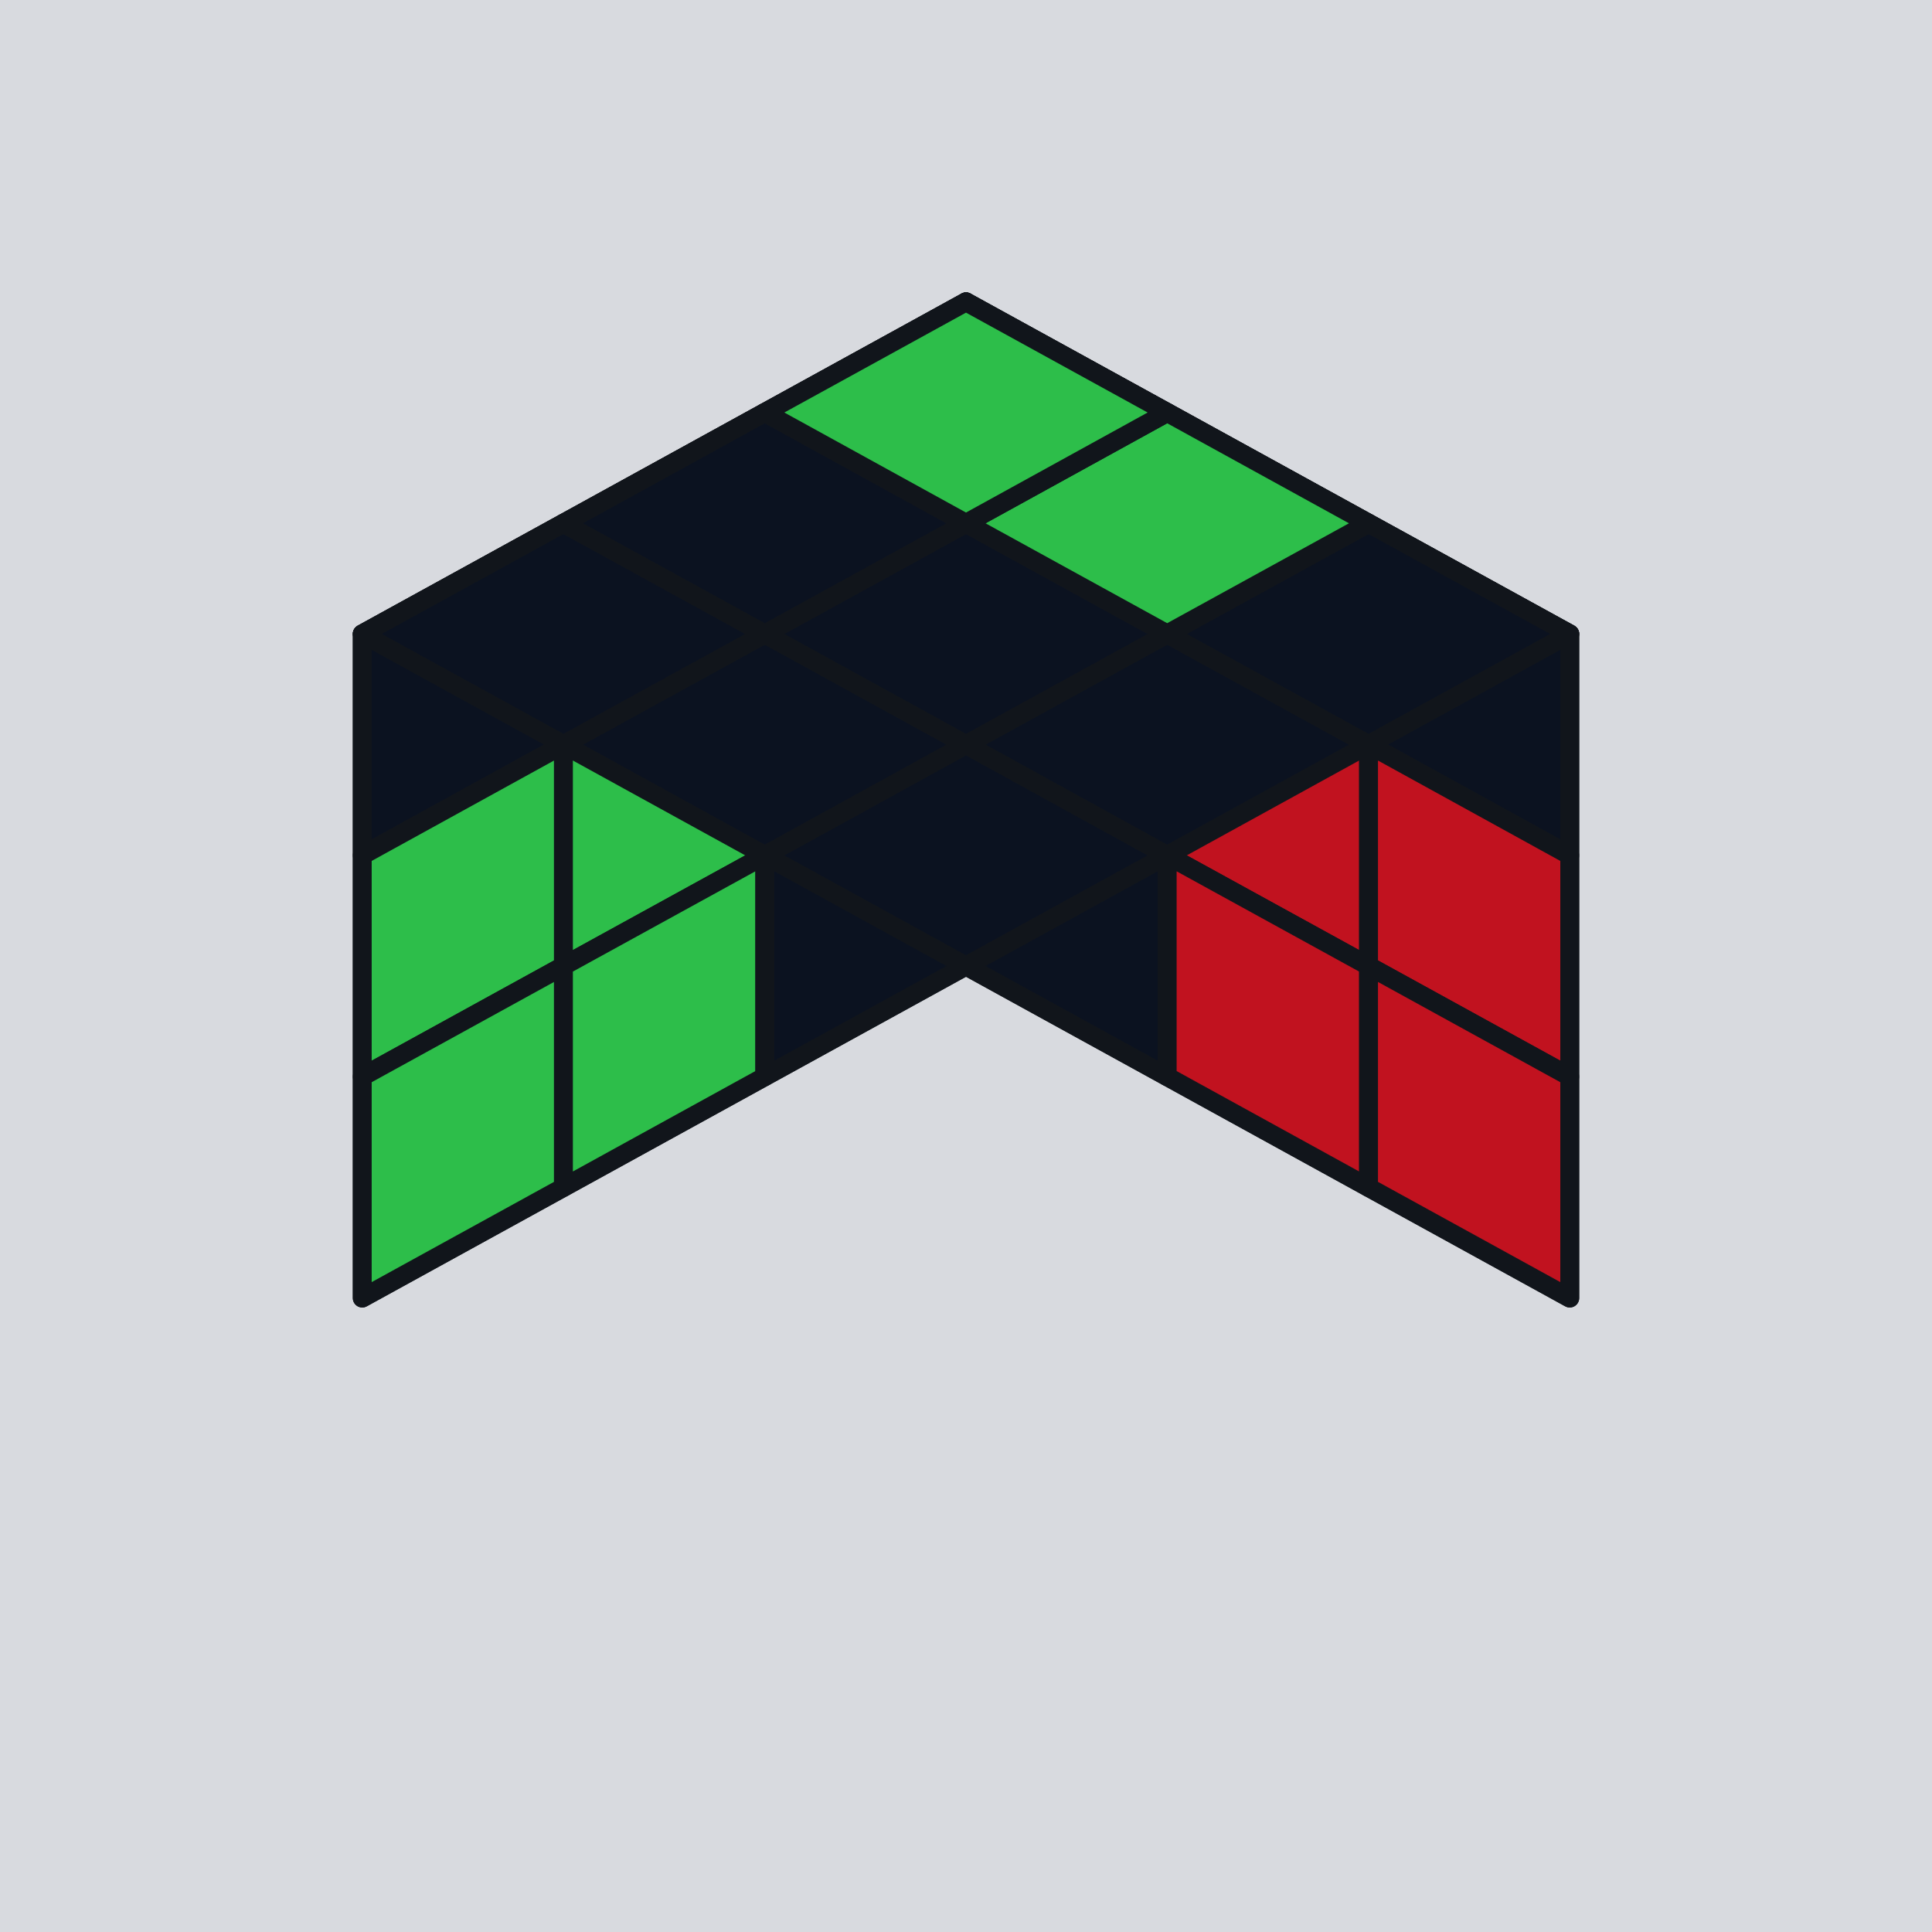
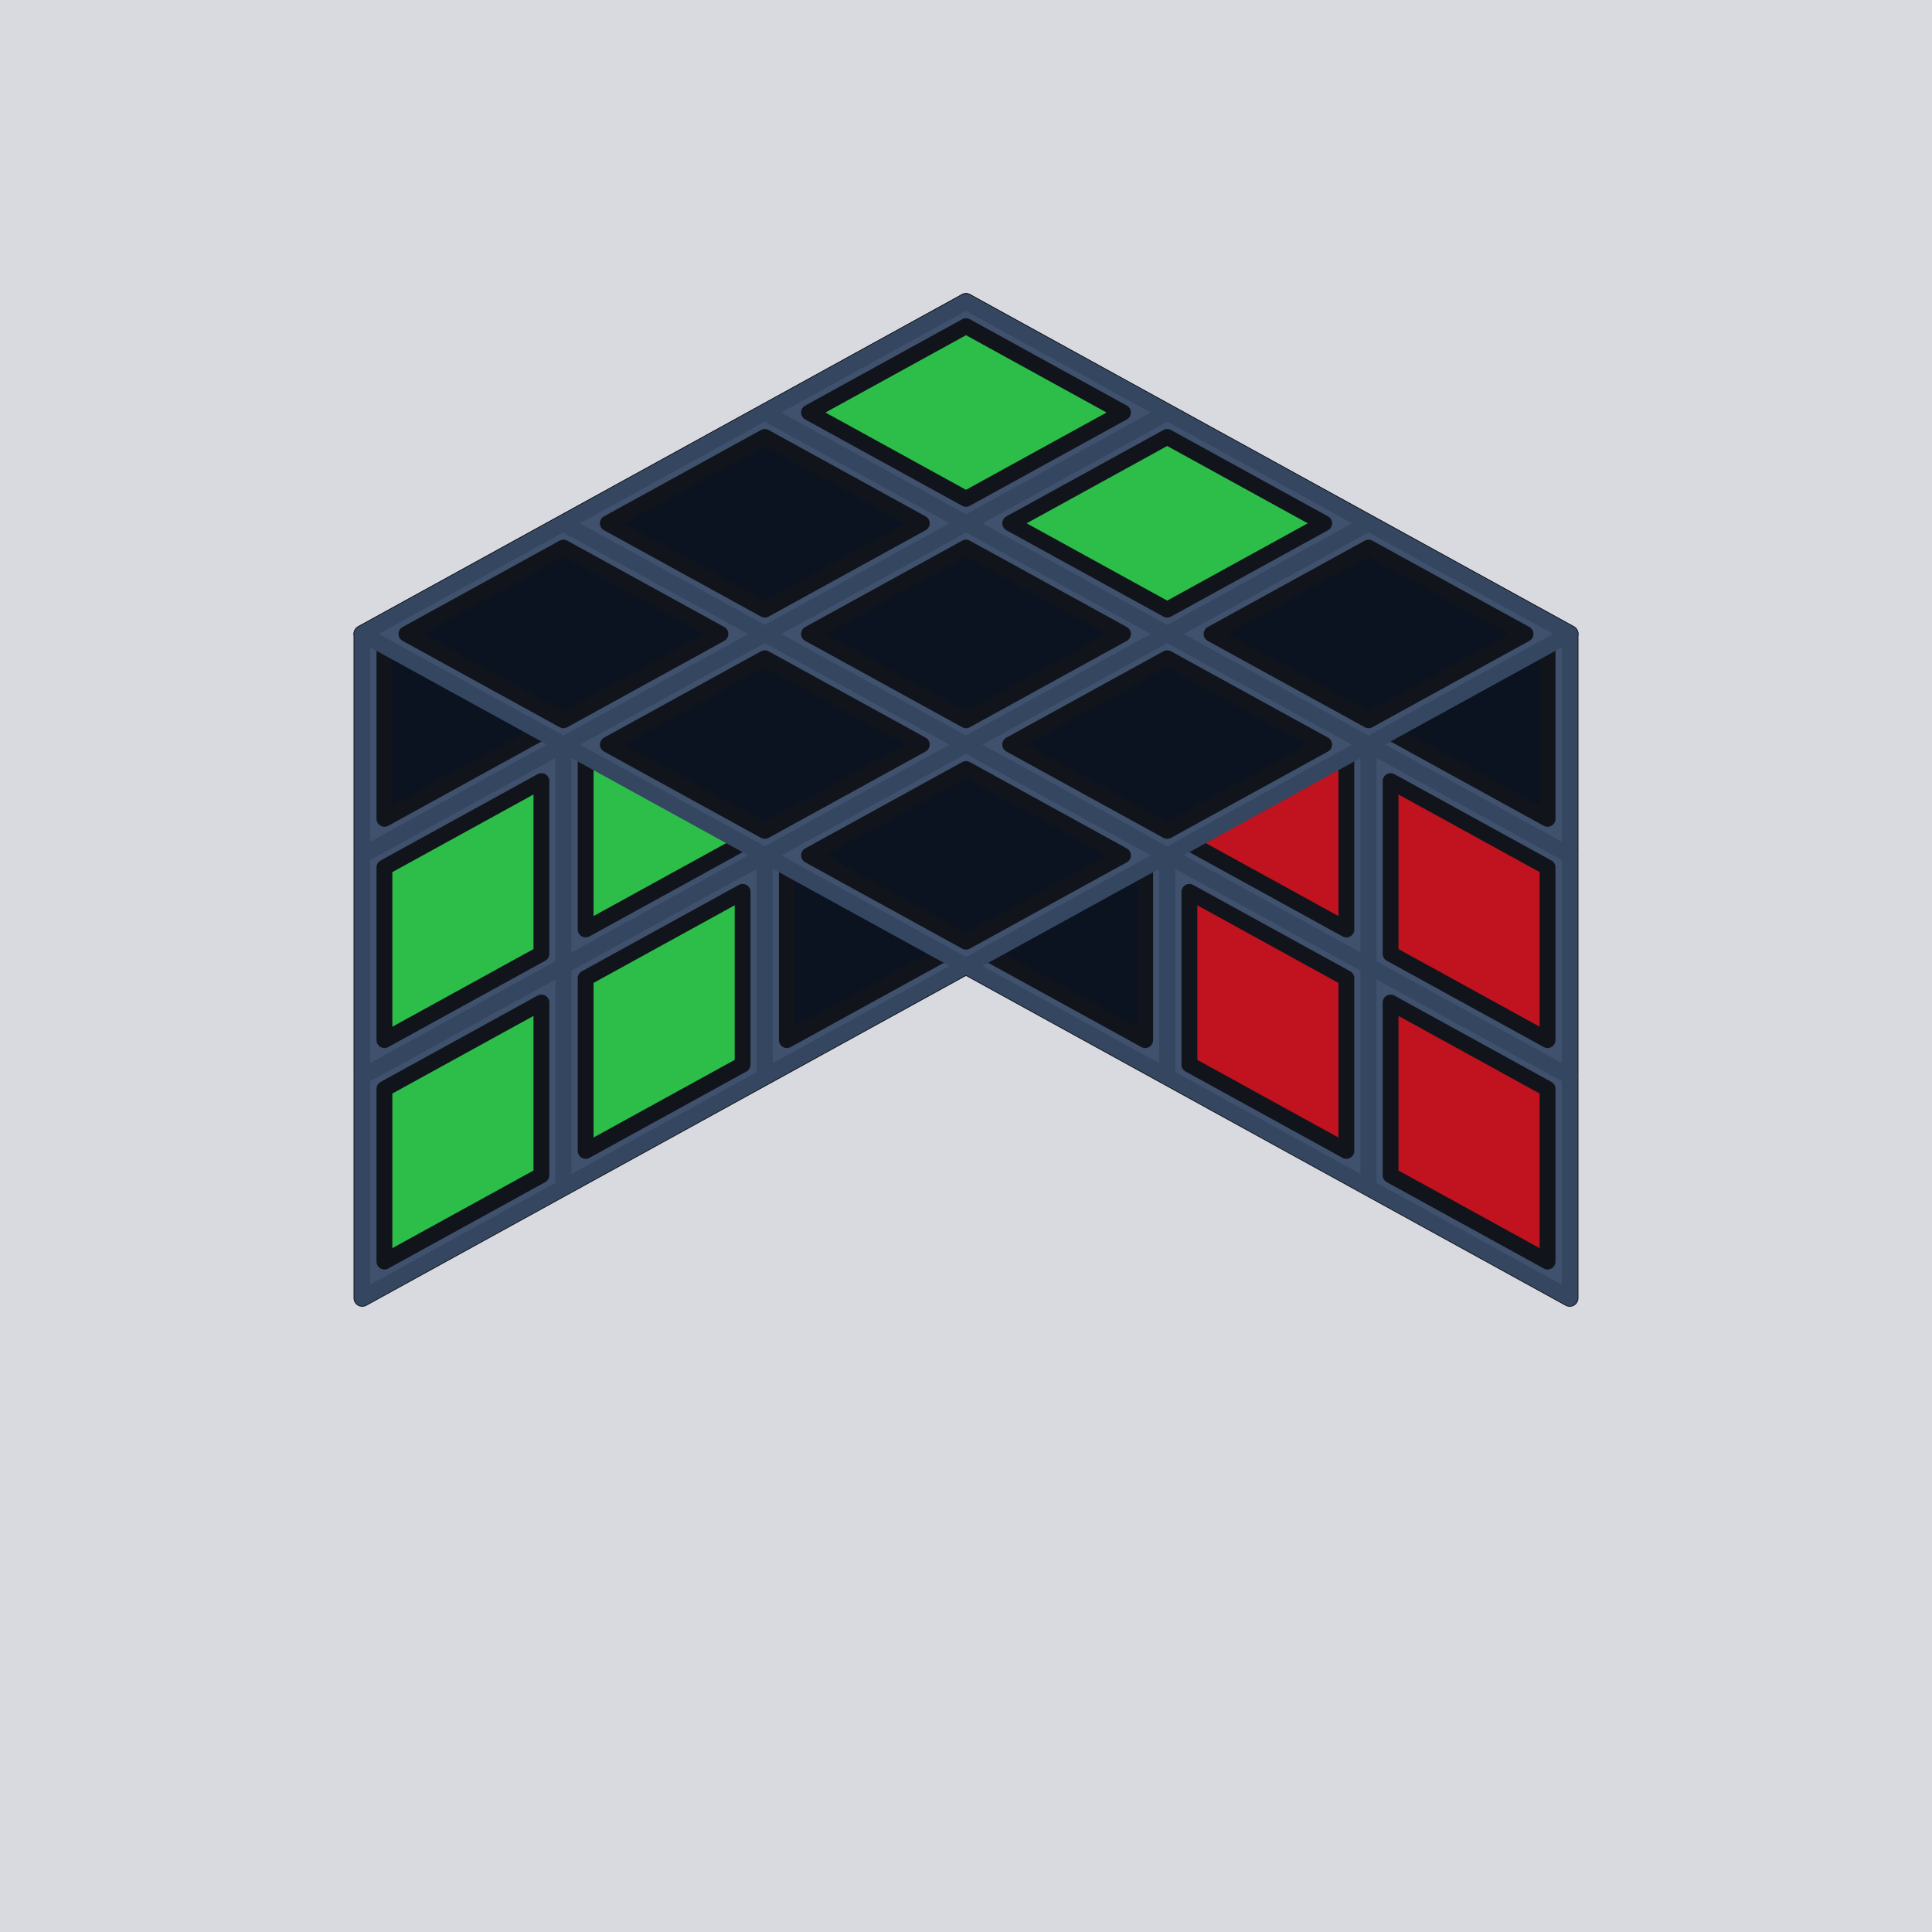
<svg xmlns="http://www.w3.org/2000/svg" viewBox="0 0 128 128">
  <rect x="0" y="0" width="128" height="128" fill="#D8DADF" />
-   <polygon points="64.00,64.00 104.00,42.00 64.00,20.00 24.00,42.00" fill="#0B1220" stroke="#11151B" stroke-width="1.25" stroke-linejoin="round" />
-   <polygon points="24.00,42.00 64.00,20.00 64.00,64.00 24.00,86.00" fill="#0B1220" stroke="#11151B" stroke-width="1.25" stroke-linejoin="round" />
-   <polygon points="64.00,20.00 104.00,42.00 104.00,86.00 64.00,64.00" fill="#0B1220" stroke="#11151B" stroke-width="1.25" stroke-linejoin="round" />
-   <polygon points="24.00,42.00 37.33,34.67 37.33,49.33 24.00,56.67" fill="#0B1220" stroke="#11151B" stroke-width="1.25" stroke-linejoin="round" />
-   <polygon points="37.33,34.67 50.67,27.33 50.67,42.00 37.33,49.33" fill="#0B1220" stroke="#11151B" stroke-width="1.25" stroke-linejoin="round" />
-   <polygon points="50.67,27.33 64.00,20.00 64.00,34.67 50.67,42.00" fill="#F4F4F4" stroke="#11151B" stroke-width="1.25" stroke-linejoin="round" />
-   <polygon points="24.00,56.67 37.33,49.33 37.33,64.00 24.00,71.33" fill="#2DBE4A" stroke="#11151B" stroke-width="1.25" stroke-linejoin="round" />
-   <polygon points="37.33,49.33 50.67,42.00 50.67,56.67 37.33,64.00" fill="#2DBE4A" stroke="#11151B" stroke-width="1.25" stroke-linejoin="round" />
-   <polygon points="50.67,42.00 64.00,34.67 64.00,49.33 50.67,56.67" fill="#0B1220" stroke="#11151B" stroke-width="1.25" stroke-linejoin="round" />
-   <polygon points="24.00,71.33 37.33,64.00 37.33,78.67 24.00,86.00" fill="#2DBE4A" stroke="#11151B" stroke-width="1.25" stroke-linejoin="round" />
-   <polygon points="37.33,64.00 50.67,56.67 50.67,71.33 37.33,78.67" fill="#2DBE4A" stroke="#11151B" stroke-width="1.25" stroke-linejoin="round" />
-   <polygon points="50.67,56.67 64.00,49.33 64.00,64.00 50.67,71.33" fill="#0B1220" stroke="#11151B" stroke-width="1.25" stroke-linejoin="round" />
-   <polygon points="64.00,20.00 77.33,27.33 77.33,42.00 64.00,34.67" fill="#C1121F" stroke="#11151B" stroke-width="1.25" stroke-linejoin="round" />
-   <polygon points="77.33,27.33 90.67,34.67 90.67,49.33 77.33,42.00" fill="#C1121F" stroke="#11151B" stroke-width="1.25" stroke-linejoin="round" />
-   <polygon points="90.67,34.67 104.00,42.00 104.00,56.67 90.67,49.33" fill="#0B1220" stroke="#11151B" stroke-width="1.25" stroke-linejoin="round" />
-   <polygon points="64.00,34.67 77.33,42.00 77.33,56.67 64.00,49.33" fill="#0B1220" stroke="#11151B" stroke-width="1.25" stroke-linejoin="round" />
-   <polygon points="77.33,42.00 90.67,49.33 90.67,64.00 77.33,56.67" fill="#C1121F" stroke="#11151B" stroke-width="1.25" stroke-linejoin="round" />
-   <polygon points="90.67,49.33 104.00,56.67 104.00,71.33 90.67,64.00" fill="#C1121F" stroke="#11151B" stroke-width="1.25" stroke-linejoin="round" />
-   <polygon points="64.00,49.33 77.33,56.67 77.33,71.33 64.00,64.00" fill="#0B1220" stroke="#11151B" stroke-width="1.25" stroke-linejoin="round" />
-   <polygon points="77.33,56.67 90.67,64.00 90.67,78.67 77.33,71.33" fill="#C1121F" stroke="#11151B" stroke-width="1.25" stroke-linejoin="round" />
-   <polygon points="90.67,64.00 104.00,71.33 104.00,86.00 90.67,78.67" fill="#C1121F" stroke="#11151B" stroke-width="1.25" stroke-linejoin="round" />
-   <polygon points="64.00,64.00 77.33,56.67 64.00,49.33 50.67,56.67" fill="#0B1220" stroke="#11151B" stroke-width="1.25" stroke-linejoin="round" />
-   <polygon points="77.33,56.67 90.67,49.33 77.33,42.00 64.00,49.33" fill="#0B1220" stroke="#11151B" stroke-width="1.25" stroke-linejoin="round" />
-   <polygon points="90.67,49.33 104.00,42.00 90.67,34.67 77.33,42.00" fill="#0B1220" stroke="#11151B" stroke-width="1.25" stroke-linejoin="round" />
-   <polygon points="50.67,56.67 64.00,49.33 50.67,42.00 37.33,49.33" fill="#0B1220" stroke="#11151B" stroke-width="1.25" stroke-linejoin="round" />
-   <polygon points="64.00,49.33 77.33,42.00 64.00,34.67 50.67,42.00" fill="#0B1220" stroke="#11151B" stroke-width="1.25" stroke-linejoin="round" />
-   <polygon points="77.33,42.00 90.67,34.67 77.33,27.33 64.00,34.67" fill="#2DBE4A" stroke="#11151B" stroke-width="1.25" stroke-linejoin="round" />
-   <polygon points="37.33,49.33 50.67,42.00 37.33,34.67 24.00,42.00" fill="#0B1220" stroke="#11151B" stroke-width="1.25" stroke-linejoin="round" />
-   <polygon points="50.67,42.00 64.00,34.67 50.67,27.33 37.33,34.67" fill="#0B1220" stroke="#11151B" stroke-width="1.25" stroke-linejoin="round" />
-   <polygon points="64.00,34.67 77.33,27.33 64.00,20.00 50.67,27.33" fill="#2DBE4A" stroke="#11151B" stroke-width="1.25" stroke-linejoin="round" />
+   <polygon points="64.00,64.00 104.00,42.00 64.00,20.00 24.00,42.00" fill="#0B1220" stroke="#11151B" stroke-width="1.15" stroke-linejoin="round" />
+   <polygon points="24.00,42.00 64.00,20.00 64.00,64.00 24.00,86.00" fill="#0B1220" stroke="#11151B" stroke-width="1.15" stroke-linejoin="round" />
+   <polygon points="64.00,20.00 104.00,42.00 104.00,86.00 64.00,64.00" fill="#0B1220" stroke="#11151B" stroke-width="1.15" stroke-linejoin="round" />
+   <polygon points="24.00,42.00 37.33,34.67 37.33,49.33 24.00,56.67" fill="#3F516D" stroke="#344660" stroke-width="1.05" stroke-linejoin="round" />
+   <polygon points="25.47,42.81 35.87,37.09 35.87,48.53 25.47,54.25" fill="#0B1220" stroke="#11151B" stroke-width="1.05" stroke-linejoin="round" />
+   <polygon points="37.33,34.67 50.67,27.33 50.67,42.00 37.33,49.33" fill="#3F516D" stroke="#344660" stroke-width="1.05" stroke-linejoin="round" />
+   <polygon points="38.80,35.47 49.20,29.75 49.20,41.19 38.80,46.91" fill="#0B1220" stroke="#11151B" stroke-width="1.05" stroke-linejoin="round" />
+   <polygon points="50.67,27.33 64.00,20.00 64.00,34.67 50.67,42.00" fill="#3F516D" stroke="#344660" stroke-width="1.05" stroke-linejoin="round" />
+   <polygon points="52.13,28.14 62.53,22.42 62.53,33.86 52.13,39.58" fill="#F4F4F4" stroke="#11151B" stroke-width="1.05" stroke-linejoin="round" />
+   <polygon points="24.00,56.67 37.33,49.33 37.33,64.00 24.00,71.33" fill="#3F516D" stroke="#344660" stroke-width="1.05" stroke-linejoin="round" />
+   <polygon points="25.47,57.47 35.87,51.75 35.87,63.19 25.47,68.91" fill="#2DBE4A" stroke="#11151B" stroke-width="1.05" stroke-linejoin="round" />
+   <polygon points="37.33,49.33 50.67,42.00 50.67,56.67 37.33,64.00" fill="#3F516D" stroke="#344660" stroke-width="1.05" stroke-linejoin="round" />
+   <polygon points="38.80,50.14 49.20,44.42 49.20,55.86 38.80,61.58" fill="#2DBE4A" stroke="#11151B" stroke-width="1.05" stroke-linejoin="round" />
+   <polygon points="50.67,42.00 64.00,34.67 64.00,49.33 50.67,56.67" fill="#3F516D" stroke="#344660" stroke-width="1.05" stroke-linejoin="round" />
+   <polygon points="52.13,42.81 62.53,37.09 62.53,48.53 52.13,54.25" fill="#0B1220" stroke="#11151B" stroke-width="1.05" stroke-linejoin="round" />
+   <polygon points="24.00,71.33 37.33,64.00 37.33,78.67 24.00,86.00" fill="#3F516D" stroke="#344660" stroke-width="1.05" stroke-linejoin="round" />
+   <polygon points="25.47,72.14 35.87,66.42 35.87,77.86 25.47,83.58" fill="#2DBE4A" stroke="#11151B" stroke-width="1.05" stroke-linejoin="round" />
+   <polygon points="37.33,64.00 50.67,56.67 50.67,71.33 37.33,78.67" fill="#3F516D" stroke="#344660" stroke-width="1.05" stroke-linejoin="round" />
+   <polygon points="38.80,64.81 49.20,59.09 49.20,70.53 38.80,76.25" fill="#2DBE4A" stroke="#11151B" stroke-width="1.05" stroke-linejoin="round" />
+   <polygon points="50.67,56.67 64.00,49.33 64.00,64.00 50.67,71.33" fill="#3F516D" stroke="#344660" stroke-width="1.05" stroke-linejoin="round" />
+   <polygon points="52.13,57.47 62.53,51.75 62.53,63.19 52.13,68.91" fill="#0B1220" stroke="#11151B" stroke-width="1.05" stroke-linejoin="round" />
+   <polygon points="64.00,20.00 77.33,27.33 77.33,42.00 64.00,34.67" fill="#3F516D" stroke="#344660" stroke-width="1.05" stroke-linejoin="round" />
+   <polygon points="65.47,22.42 75.87,28.14 75.87,39.58 65.47,33.86" fill="#C1121F" stroke="#11151B" stroke-width="1.05" stroke-linejoin="round" />
+   <polygon points="77.33,27.33 90.67,34.67 90.67,49.33 77.33,42.00" fill="#3F516D" stroke="#344660" stroke-width="1.05" stroke-linejoin="round" />
+   <polygon points="78.80,29.75 89.20,35.47 89.20,46.91 78.80,41.19" fill="#C1121F" stroke="#11151B" stroke-width="1.05" stroke-linejoin="round" />
+   <polygon points="90.67,34.67 104.00,42.00 104.00,56.67 90.67,49.33" fill="#3F516D" stroke="#344660" stroke-width="1.05" stroke-linejoin="round" />
+   <polygon points="92.13,37.09 102.53,42.81 102.53,54.25 92.13,48.53" fill="#0B1220" stroke="#11151B" stroke-width="1.05" stroke-linejoin="round" />
+   <polygon points="64.00,34.67 77.33,42.00 77.33,56.67 64.00,49.33" fill="#3F516D" stroke="#344660" stroke-width="1.05" stroke-linejoin="round" />
+   <polygon points="65.47,37.09 75.87,42.81 75.87,54.25 65.47,48.53" fill="#0B1220" stroke="#11151B" stroke-width="1.05" stroke-linejoin="round" />
+   <polygon points="77.33,42.00 90.67,49.33 90.67,64.00 77.33,56.67" fill="#3F516D" stroke="#344660" stroke-width="1.05" stroke-linejoin="round" />
+   <polygon points="78.80,44.42 89.20,50.14 89.20,61.58 78.80,55.86" fill="#C1121F" stroke="#11151B" stroke-width="1.05" stroke-linejoin="round" />
+   <polygon points="90.67,49.33 104.00,56.67 104.00,71.33 90.67,64.00" fill="#3F516D" stroke="#344660" stroke-width="1.05" stroke-linejoin="round" />
+   <polygon points="92.13,51.75 102.53,57.47 102.53,68.91 92.13,63.19" fill="#C1121F" stroke="#11151B" stroke-width="1.05" stroke-linejoin="round" />
+   <polygon points="64.00,49.33 77.33,56.67 77.33,71.33 64.00,64.00" fill="#3F516D" stroke="#344660" stroke-width="1.05" stroke-linejoin="round" />
+   <polygon points="65.47,51.75 75.87,57.47 75.87,68.91 65.47,63.19" fill="#0B1220" stroke="#11151B" stroke-width="1.05" stroke-linejoin="round" />
+   <polygon points="77.33,56.67 90.67,64.00 90.67,78.67 77.33,71.33" fill="#3F516D" stroke="#344660" stroke-width="1.05" stroke-linejoin="round" />
+   <polygon points="78.80,59.09 89.20,64.81 89.20,76.25 78.80,70.53" fill="#C1121F" stroke="#11151B" stroke-width="1.05" stroke-linejoin="round" />
+   <polygon points="90.67,64.00 104.00,71.33 104.00,86.00 90.67,78.67" fill="#3F516D" stroke="#344660" stroke-width="1.05" stroke-linejoin="round" />
+   <polygon points="92.13,66.42 102.53,72.14 102.53,83.58 92.13,77.86" fill="#C1121F" stroke="#11151B" stroke-width="1.05" stroke-linejoin="round" />
+   <polygon points="64.00,64.00 77.33,56.67 64.00,49.33 50.67,56.67" fill="#3F516D" stroke="#344660" stroke-width="1.05" stroke-linejoin="round" />
+   <polygon points="64.00,62.39 74.40,56.67 64.00,50.95 53.60,56.67" fill="#0B1220" stroke="#11151B" stroke-width="1.05" stroke-linejoin="round" />
+   <polygon points="77.33,56.67 90.67,49.33 77.33,42.00 64.00,49.33" fill="#3F516D" stroke="#344660" stroke-width="1.05" stroke-linejoin="round" />
+   <polygon points="77.33,55.05 87.73,49.33 77.33,43.61 66.93,49.33" fill="#0B1220" stroke="#11151B" stroke-width="1.05" stroke-linejoin="round" />
+   <polygon points="90.67,49.33 104.00,42.00 90.67,34.67 77.33,42.00" fill="#3F516D" stroke="#344660" stroke-width="1.05" stroke-linejoin="round" />
+   <polygon points="90.67,47.72 101.07,42.00 90.67,36.28 80.27,42.00" fill="#0B1220" stroke="#11151B" stroke-width="1.05" stroke-linejoin="round" />
+   <polygon points="50.67,56.67 64.00,49.33 50.67,42.00 37.33,49.33" fill="#3F516D" stroke="#344660" stroke-width="1.05" stroke-linejoin="round" />
+   <polygon points="50.67,55.05 61.07,49.33 50.67,43.61 40.27,49.33" fill="#0B1220" stroke="#11151B" stroke-width="1.05" stroke-linejoin="round" />
+   <polygon points="64.00,49.33 77.33,42.00 64.00,34.67 50.67,42.00" fill="#3F516D" stroke="#344660" stroke-width="1.05" stroke-linejoin="round" />
+   <polygon points="64.00,47.72 74.40,42.00 64.00,36.28 53.60,42.00" fill="#0B1220" stroke="#11151B" stroke-width="1.05" stroke-linejoin="round" />
+   <polygon points="77.33,42.00 90.67,34.67 77.33,27.33 64.00,34.67" fill="#3F516D" stroke="#344660" stroke-width="1.05" stroke-linejoin="round" />
+   <polygon points="77.33,40.39 87.73,34.67 77.33,28.95 66.93,34.67" fill="#2DBE4A" stroke="#11151B" stroke-width="1.05" stroke-linejoin="round" />
+   <polygon points="37.33,49.33 50.67,42.00 37.33,34.67 24.00,42.00" fill="#3F516D" stroke="#344660" stroke-width="1.05" stroke-linejoin="round" />
+   <polygon points="37.33,47.72 47.73,42.00 37.33,36.28 26.93,42.00" fill="#0B1220" stroke="#11151B" stroke-width="1.05" stroke-linejoin="round" />
+   <polygon points="50.67,42.00 64.00,34.67 50.67,27.33 37.33,34.67" fill="#3F516D" stroke="#344660" stroke-width="1.05" stroke-linejoin="round" />
+   <polygon points="50.67,40.39 61.07,34.67 50.67,28.95 40.27,34.67" fill="#0B1220" stroke="#11151B" stroke-width="1.05" stroke-linejoin="round" />
+   <polygon points="64.00,34.67 77.33,27.33 64.00,20.00 50.67,27.33" fill="#3F516D" stroke="#344660" stroke-width="1.05" stroke-linejoin="round" />
+   <polygon points="64.00,33.05 74.40,27.33 64.00,21.61 53.60,27.33" fill="#2DBE4A" stroke="#11151B" stroke-width="1.05" stroke-linejoin="round" />
</svg>
